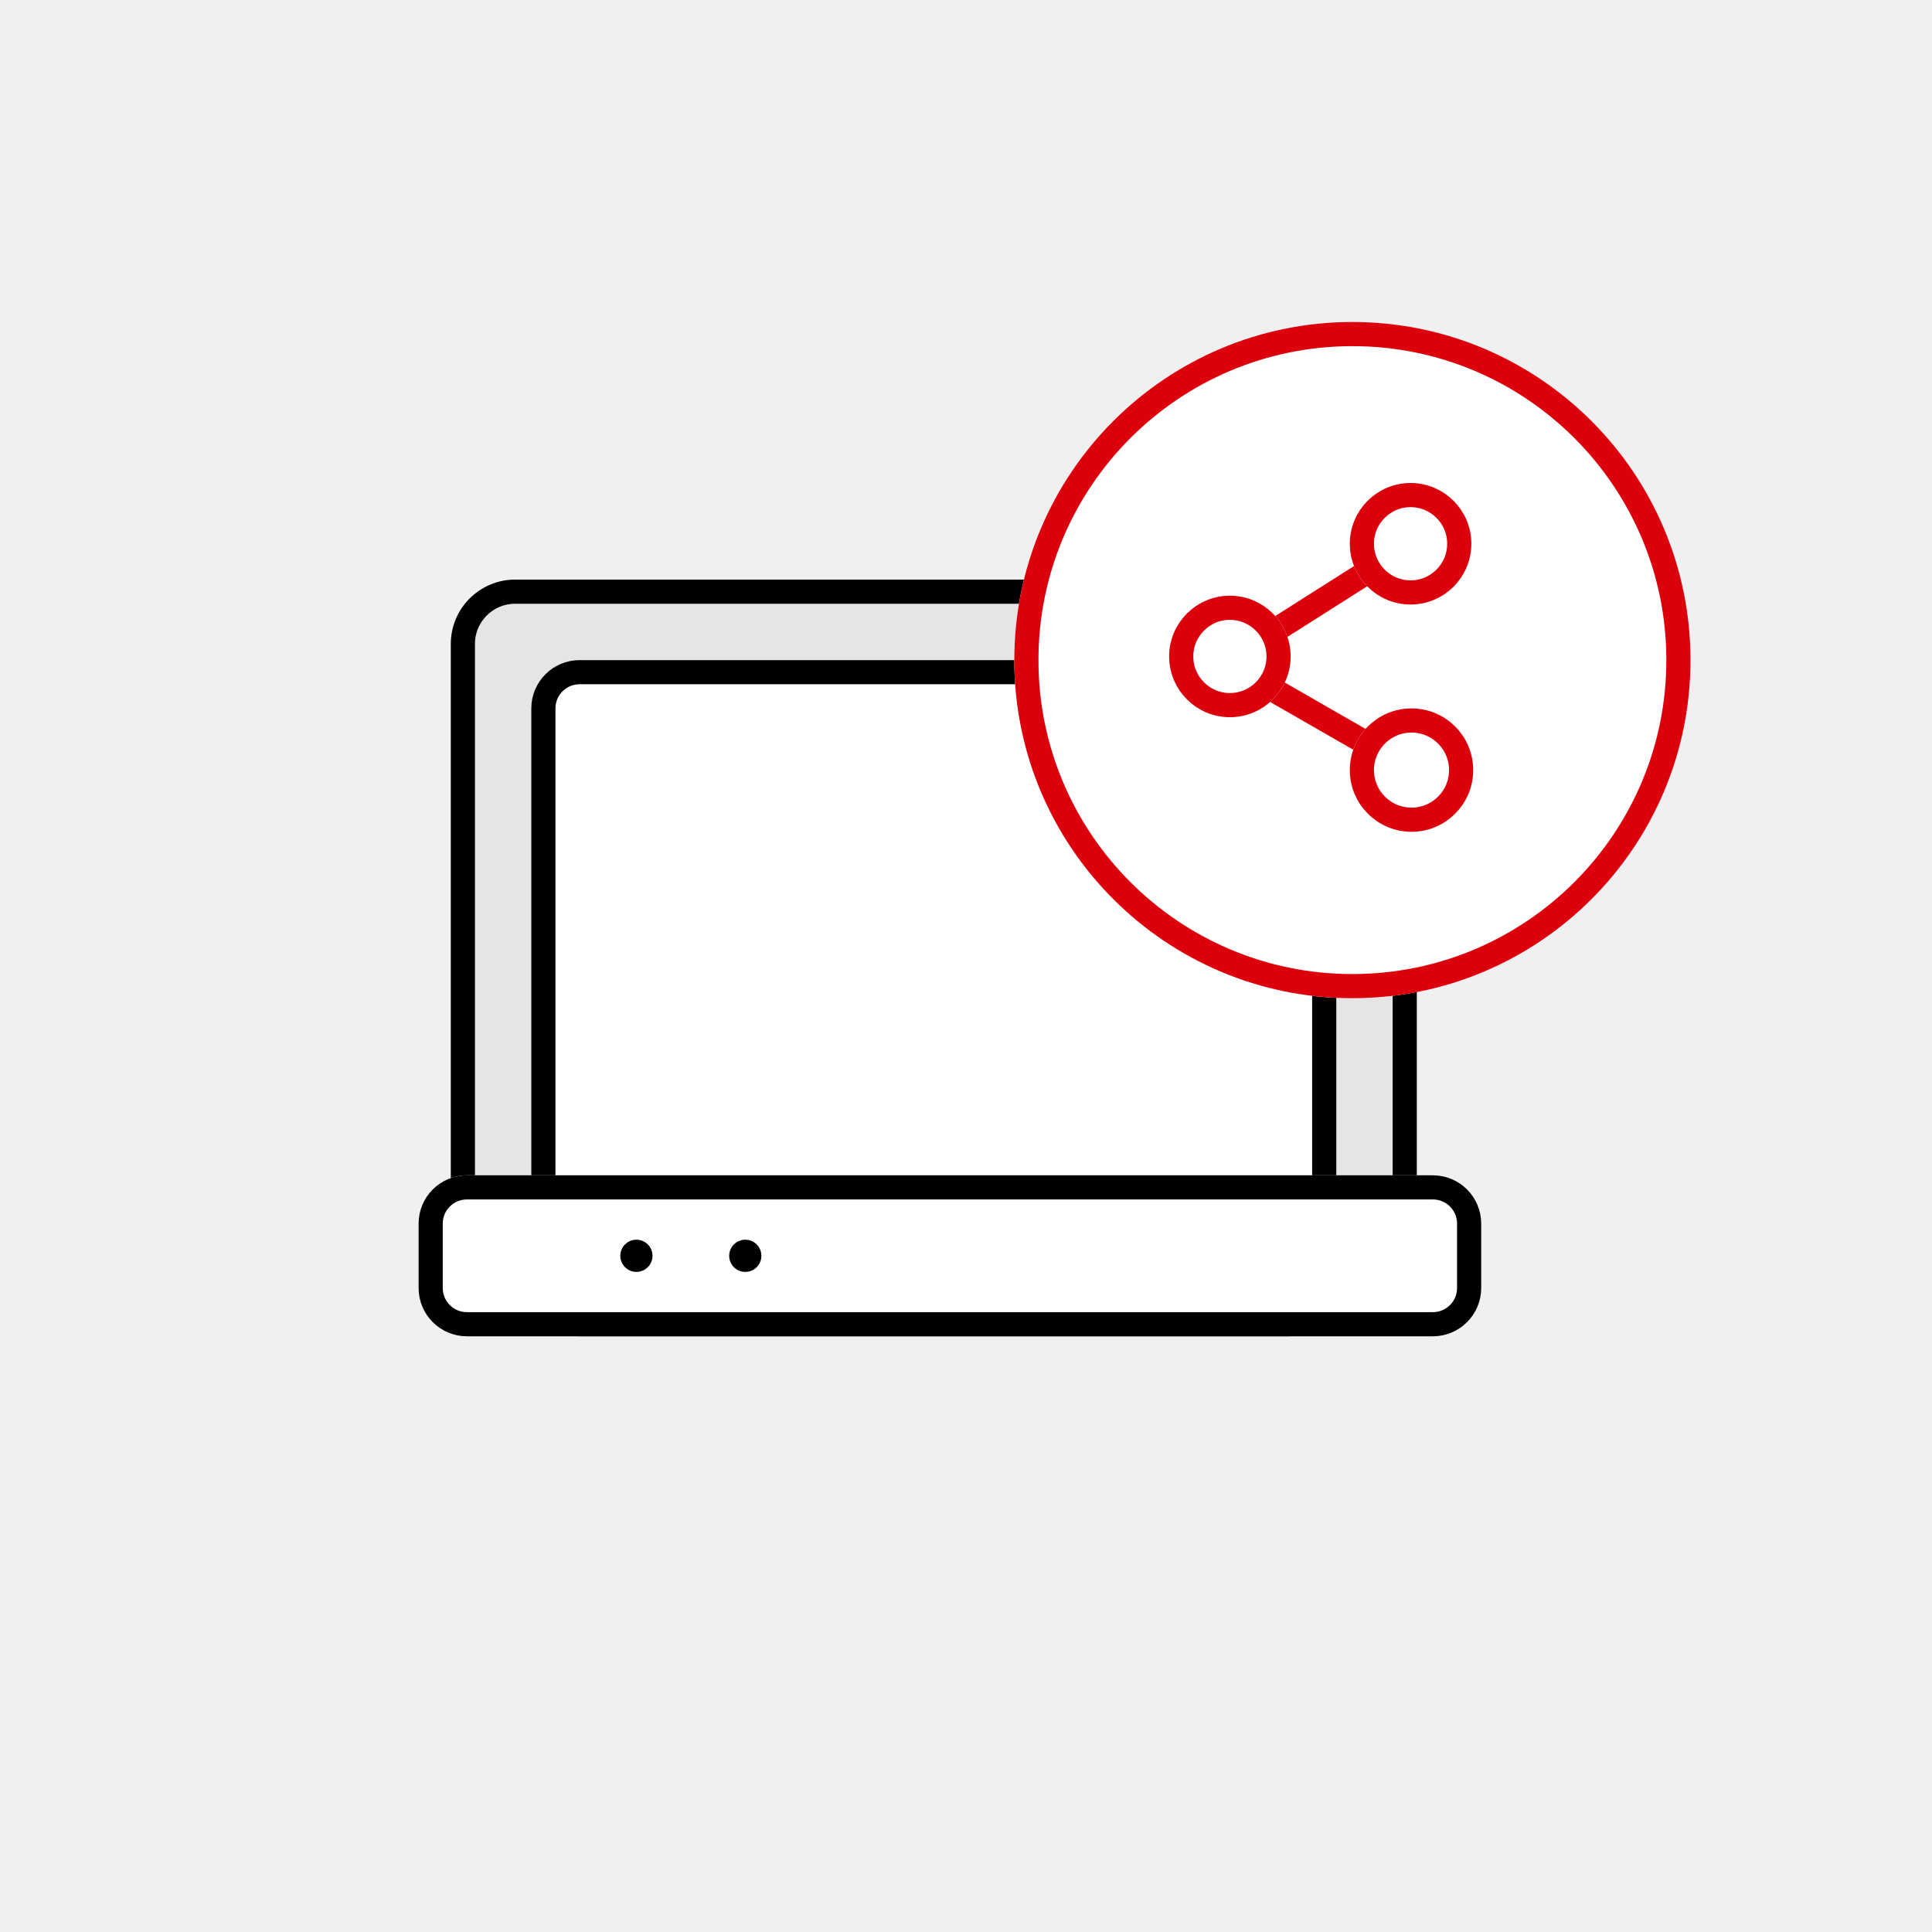
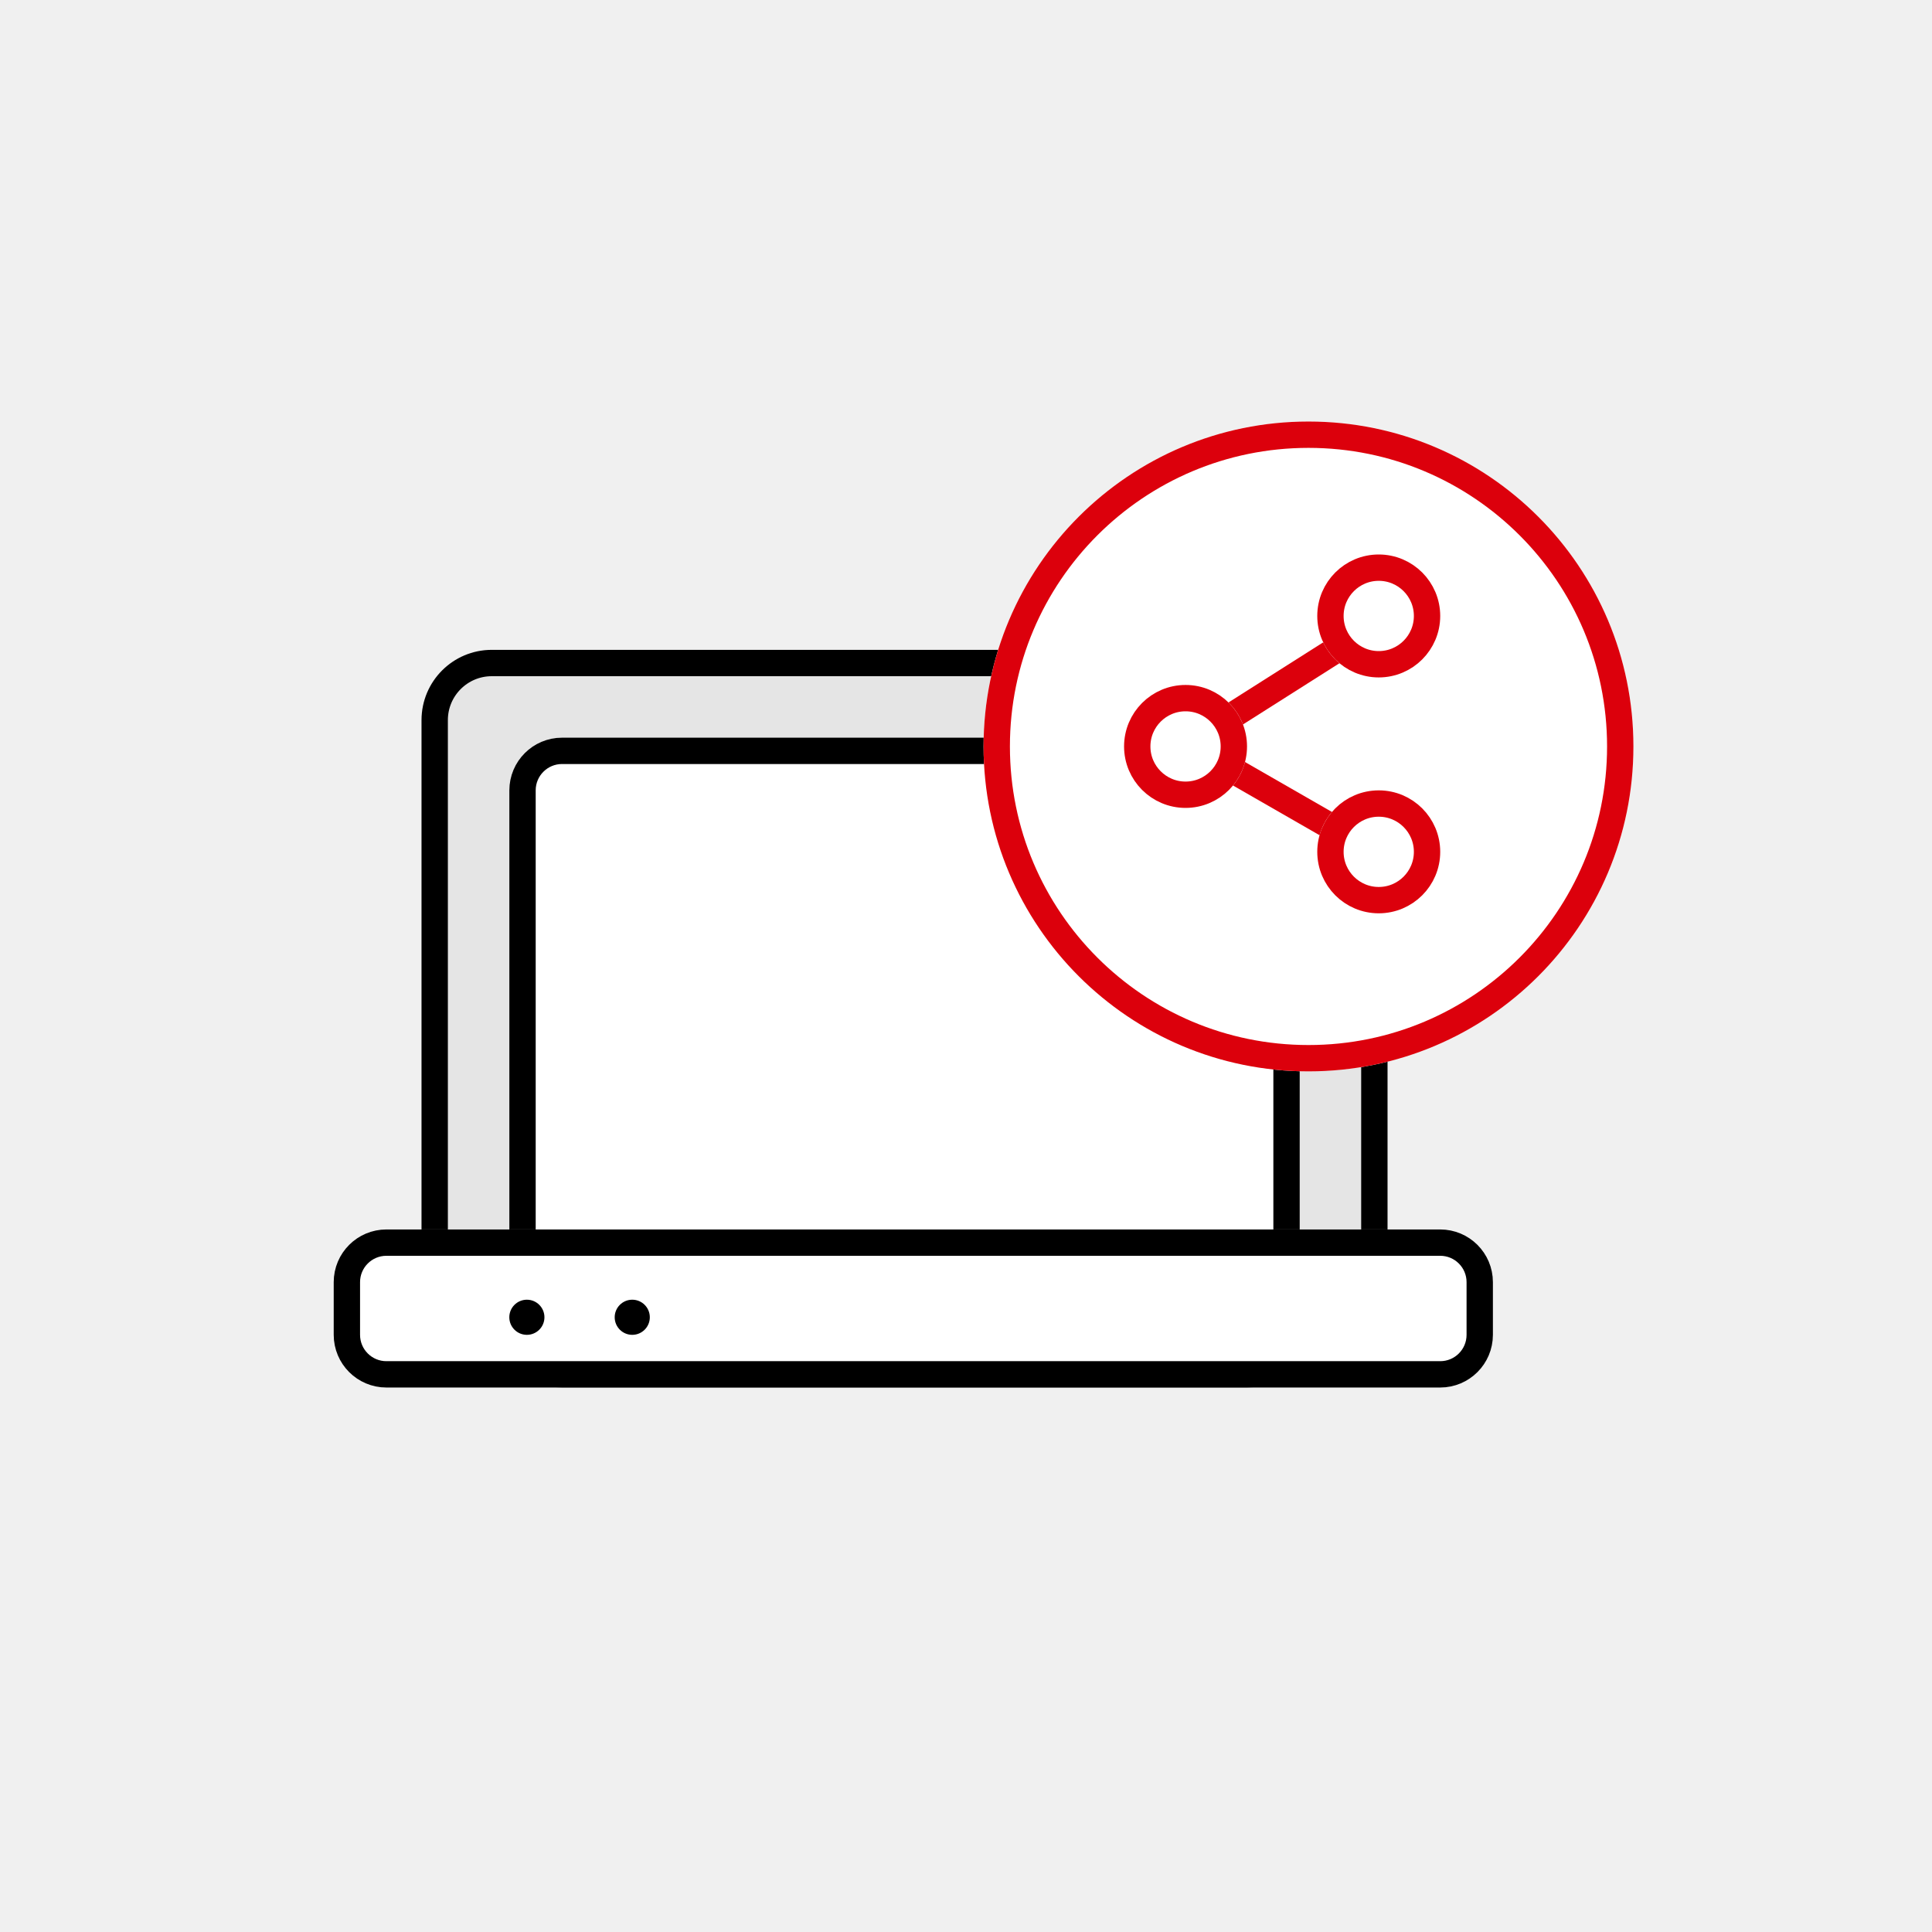
- <svg xmlns="http://www.w3.org/2000/svg" width="120" height="120" viewBox="0 0 120 120">
+ <svg xmlns="http://www.w3.org/2000/svg" width="110" height="110" viewBox="0 0 110 110">
  <g data-name="그룹 7577">
-     <g data-name="그룹 7563" transform="translate(26 34.487)">
-       <g data-name="사각형 5701" transform="translate(2 1.513)" style="stroke-width:1.5px;stroke:#000;fill:#e5e5e5">
-         <rect width="60" height="45" rx="4" style="stroke:none" />
-         <rect x=".75" y=".75" width="58.5" height="43.5" rx="3.25" style="fill:none" />
+     <g data-name="그룹 7563" transform="translate(23 38)">
+       <g data-name="사각형 5701" transform="translate(1 -1)" style="stroke-width:1.5px;stroke:#000;fill:#e5e5e5">
+         <rect width="55" height="40" rx="4" style="stroke:none" />
+         <rect x=".75" y=".75" width="53.5" height="38.5" rx="3.25" style="fill:none" />
      </g>
-       <g data-name="사각형 5856" transform="translate(7 6.513)" style="stroke-width:1.5px;stroke:#000;fill:#fff">
-         <rect width="50" height="42" rx="3" style="stroke:none" />
-         <rect x=".75" y=".75" width="48.5" height="40.5" rx="2.25" style="fill:none" />
+       <g data-name="사각형 5856" transform="translate(6 4)" style="stroke-width:1.5px;stroke:#000;fill:#fff">
+         <rect width="45" height="37" rx="3" style="stroke:none" />
+         <rect x=".75" y=".75" width="43.5" height="35.5" rx="2.25" style="fill:none" />
      </g>
-       <g data-name="사각형 5702" transform="translate(0 38.513)" style="stroke-width:1.5px;stroke:#000;fill:#fff">
-         <rect width="66" height="10" rx="3" style="stroke:none" />
-         <rect x=".75" y=".75" width="64.5" height="8.5" rx="2.25" style="fill:none" />
+       <g data-name="사각형 5702" transform="translate(-4 32)" style="stroke-width:1.5px;stroke:#000;fill:#fff">
+         <rect width="66" height="9" rx="3" style="stroke:none" />
+         <rect x=".75" y=".75" width="64.5" height="7.5" rx="2.25" style="fill:none" />
      </g>
-       <rect data-name="사각형 5707" width="2" height="2" rx="1" transform="translate(12.528 42.513)" />
-       <rect data-name="사각형 5708" width="2" height="2" rx="1" transform="translate(19.291 42.513)" />
+       <rect data-name="사각형 5707" width="2" height="2" rx="1" transform="translate(5.998 36)" />
+       <rect data-name="사각형 5708" width="2" height="2" rx="1" transform="translate(11.998 36)" />
    </g>
-     <g data-name="타원 516" transform="translate(63 20)" style="stroke:#dc000c;stroke-width:1.5px;fill:#fff">
-       <circle cx="21" cy="21" r="21" style="stroke:none" />
-       <circle cx="21" cy="21" r="20.25" style="fill:none" />
+     <g data-name="타원 516" transform="translate(56 24)" style="stroke:#dc000c;stroke-width:1.5px;fill:#fff">
+       <circle cx="18.5" cy="18.5" r="18.5" style="stroke:none" />
+       <circle cx="18.5" cy="18.5" r="17.75" style="fill:none" />
    </g>
    <g data-name="그룹 7621">
-       <path data-name="패스 3927" d="m618.457 1935.664-11.5 7.295" transform="translate(-530.749 -1901.906)" style="fill:none;stroke:#dc000c;stroke-width:1.5px" />
-       <path data-name="패스 3943" d="m617.833 1943.15-10.907-6.264" transform="translate(-530.199 -1895.392)" style="fill:none;stroke:#dc000c;stroke-width:1.5px" />
-       <g data-name="사각형 5703" transform="translate(72.617 37)" style="stroke:#dc000c;stroke-width:1.5px;fill:#fff">
-         <rect width="7.547" height="7.547" rx="3.774" style="stroke:none" />
-         <rect x=".75" y=".75" width="6.047" height="6.047" rx="3.024" style="fill:none" />
+       <path data-name="패스 3927" d="m617.082 1935.664-10.122 6.423" transform="translate(-539.25 -1899.786)" style="fill:none;stroke:#dc000c;stroke-width:1.5px" />
+       <path data-name="패스 3943" d="m616.529 1942.4-9.6-5.515" transform="translate(-538.762 -1894.196)" style="fill:none;stroke:#dc000c;stroke-width:1.5px" />
+       <g data-name="사각형 5703" transform="translate(64 38.999)" style="stroke:#dc000c;stroke-width:1.5px;fill:#fff">
+         <rect width="7" height="7" rx="3.5" style="stroke:none" />
+         <rect x=".75" y=".75" width="5.5" height="5.5" rx="2.75" style="fill:none" />
      </g>
-       <g data-name="사각형 5706" transform="translate(83.84 44.001)" style="stroke:#dc000c;stroke-width:1.5px;fill:#fff">
-         <rect width="7.663" height="7.663" rx="3.831" style="stroke:none" />
-         <rect x=".75" y=".75" width="6.163" height="6.163" rx="3.081" style="fill:none" />
+       <g data-name="사각형 5706" transform="translate(75 45)" style="stroke:#dc000c;stroke-width:1.5px;fill:#fff">
+         <rect width="7" height="7" rx="3.5" style="stroke:none" />
+         <rect x=".75" y=".75" width="5.5" height="5.5" rx="2.75" style="fill:none" />
      </g>
-       <g data-name="사각형 5705" transform="translate(83.84 30)" style="stroke:#dc000c;stroke-width:1.5px;fill:#fff">
-         <rect width="7.547" height="7.547" rx="3.774" style="stroke:none" />
-         <rect x=".75" y=".75" width="6.047" height="6.047" rx="3.024" style="fill:none" />
+       <g data-name="사각형 5705" transform="translate(75 31.57)" style="stroke:#dc000c;stroke-width:1.5px;fill:#fff">
+         <rect width="7" height="7" rx="3.5" style="stroke:none" />
+         <rect x=".75" y=".75" width="5.5" height="5.5" rx="2.75" style="fill:none" />
      </g>
    </g>
  </g>
</svg>
